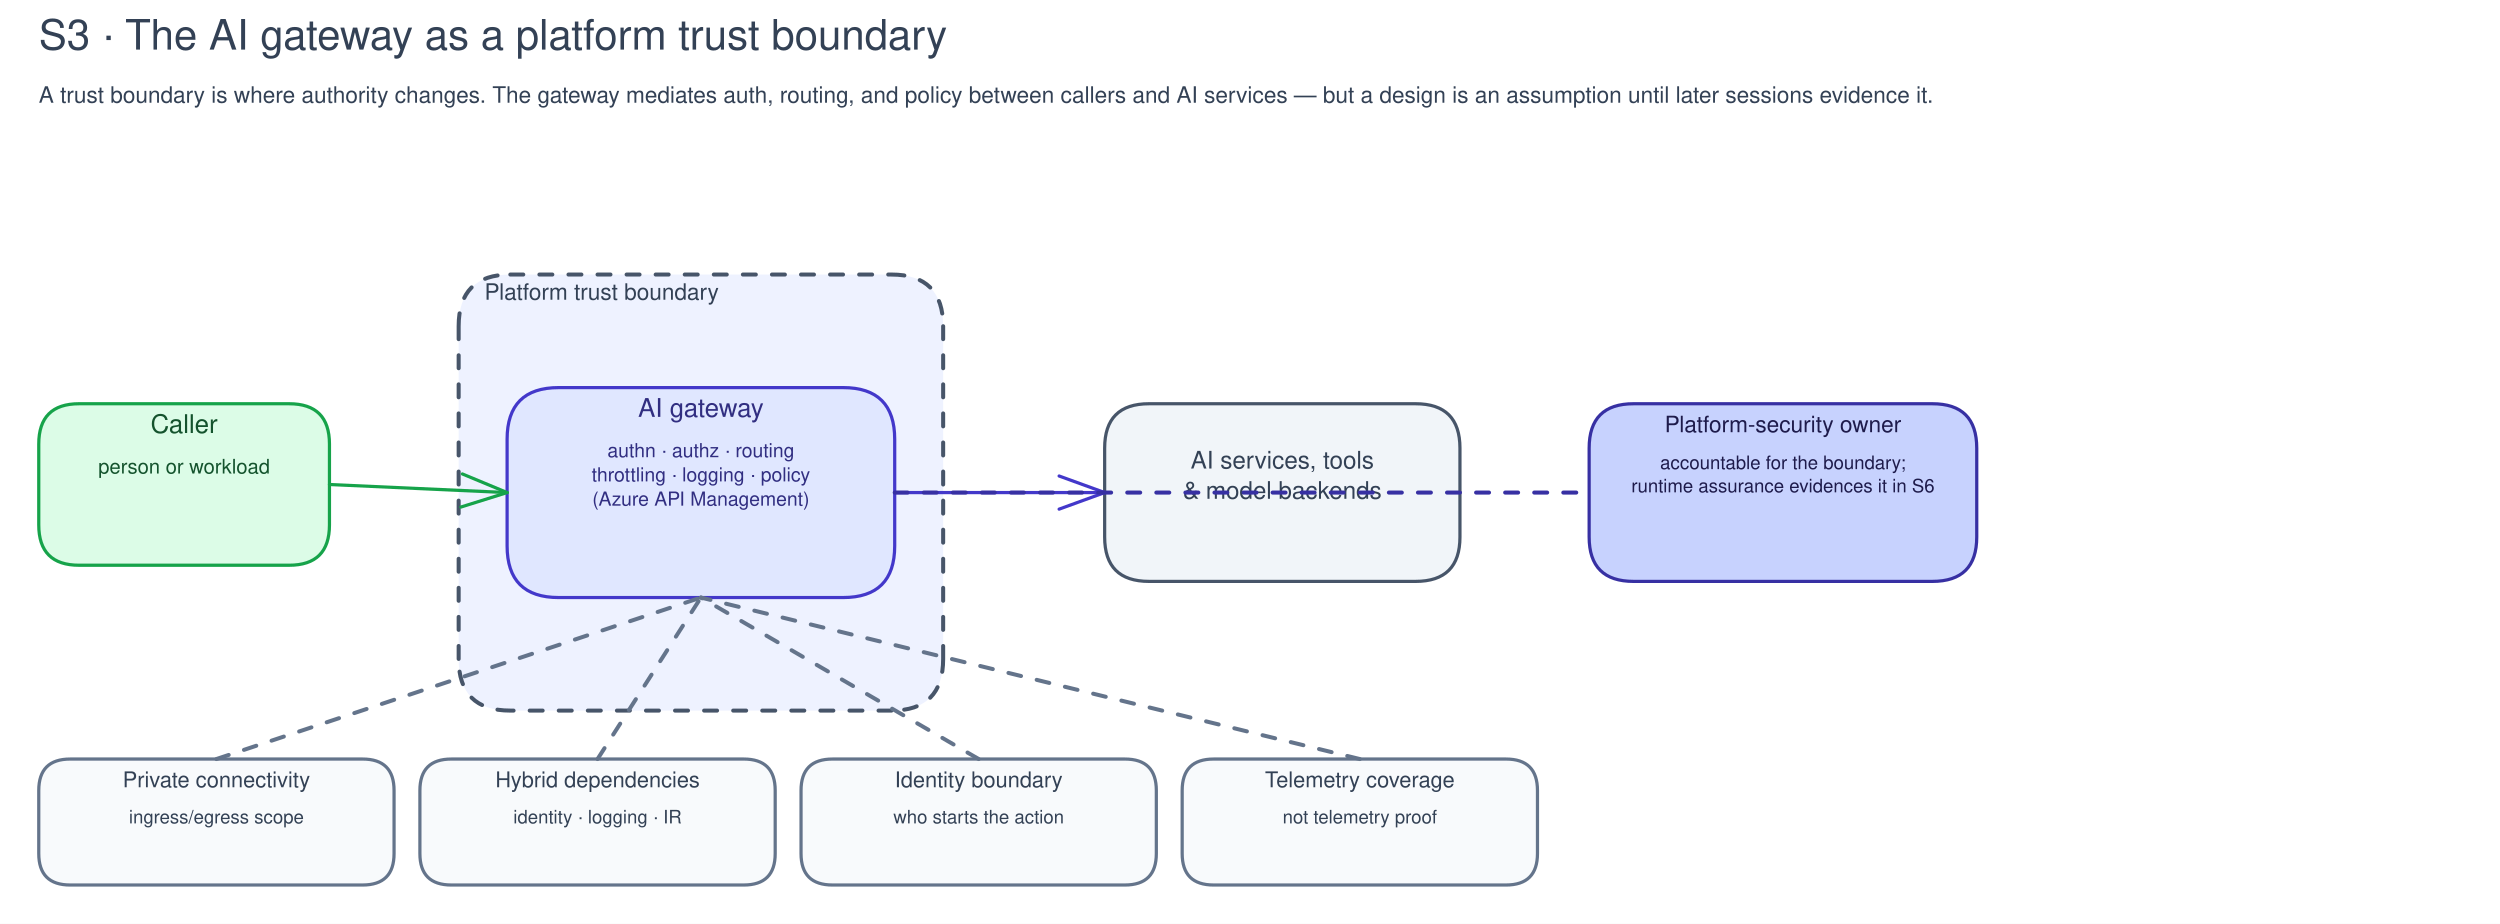
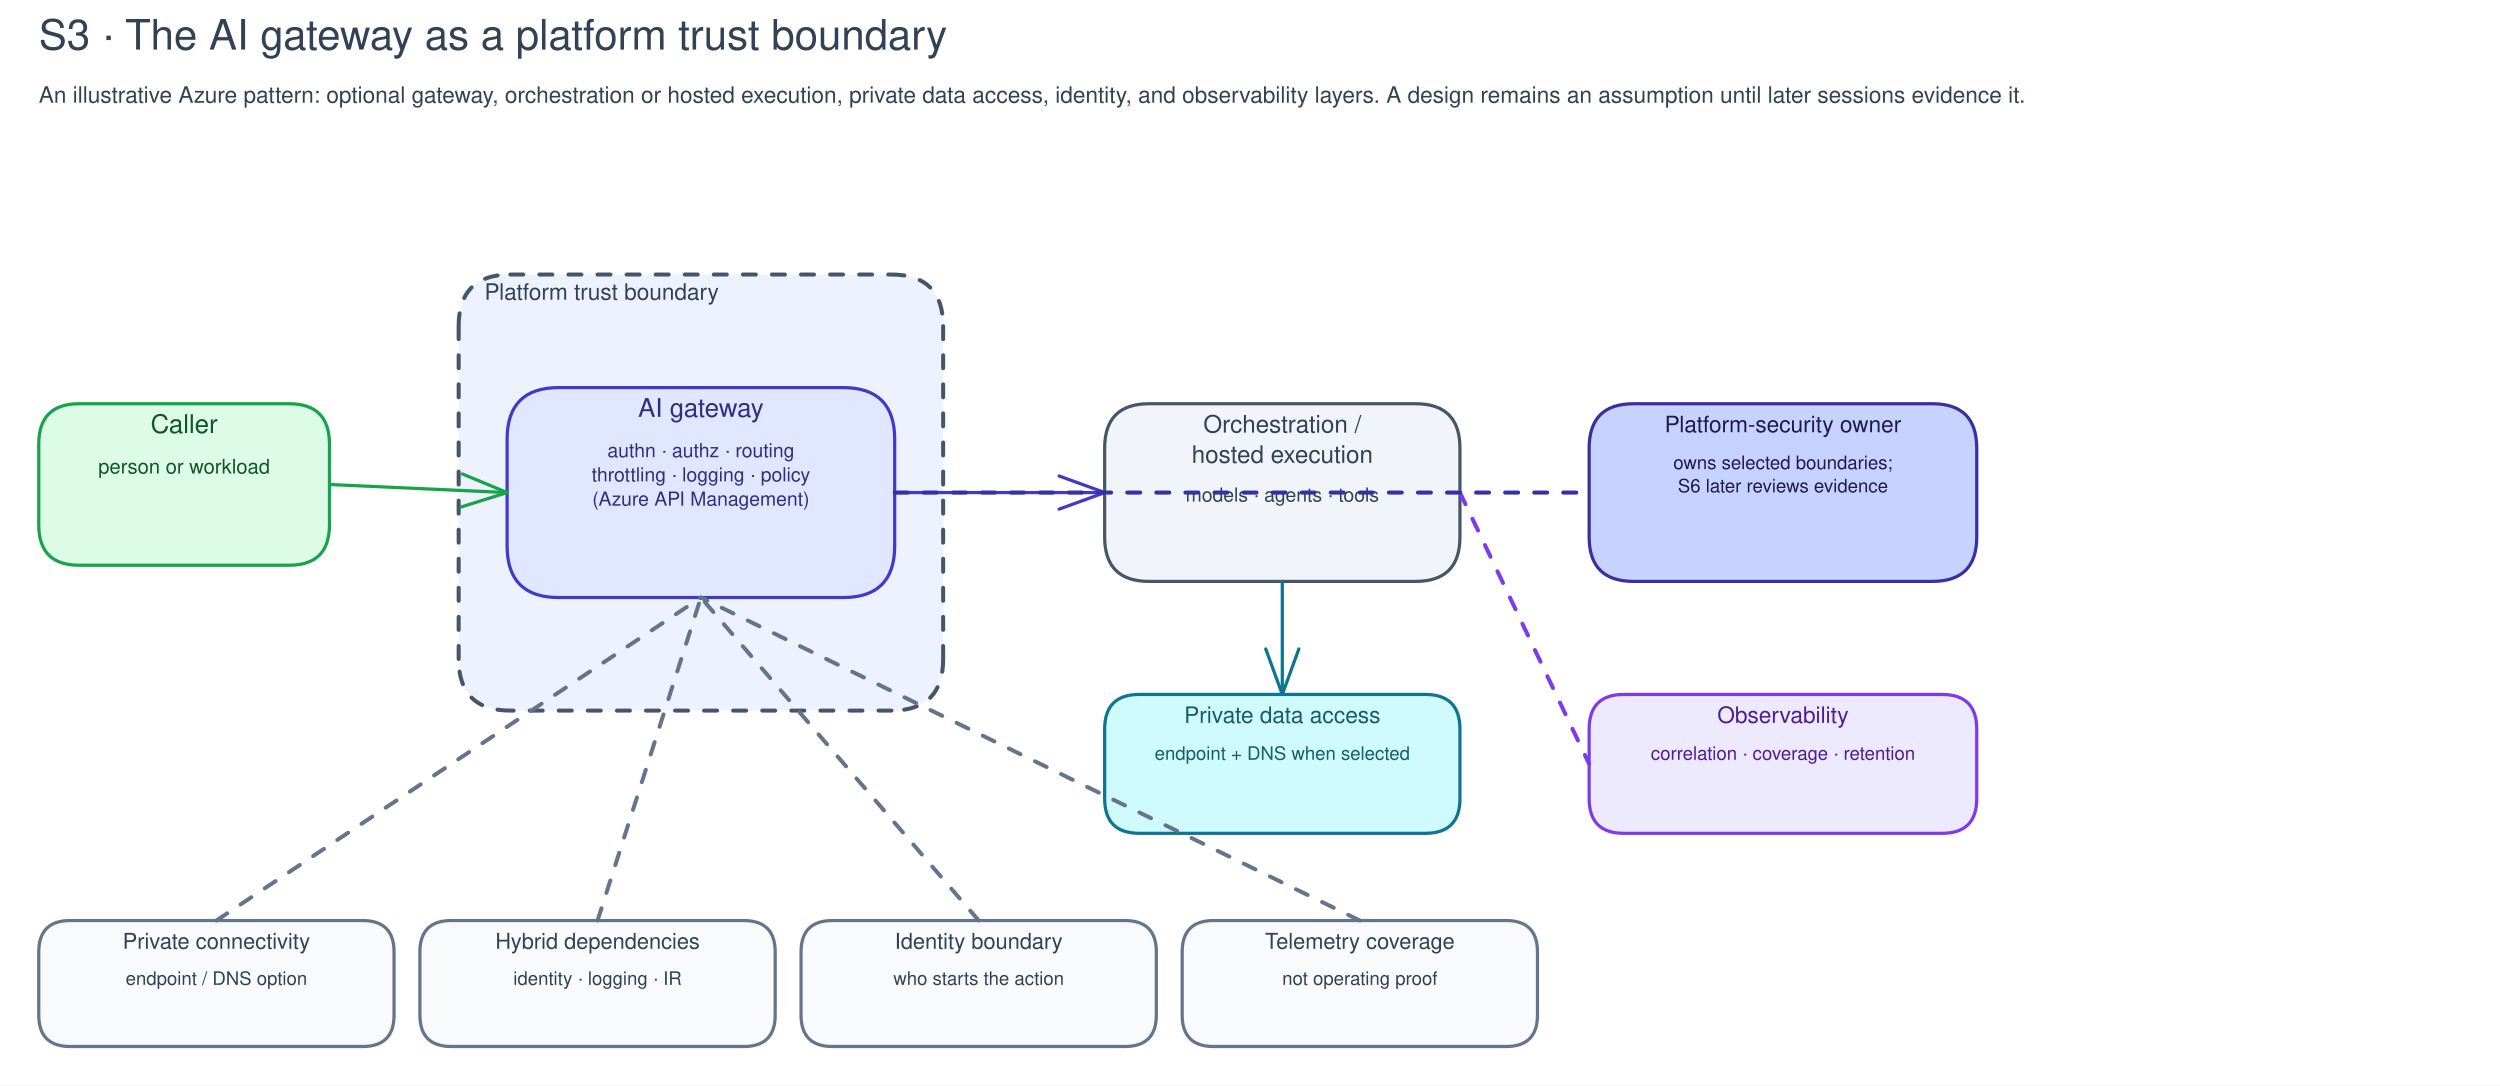
- <svg xmlns="http://www.w3.org/2000/svg" version="1.1" viewBox="0 0 1548 572" width="1548" height="572">
+ <svg xmlns="http://www.w3.org/2000/svg" version="1.1" viewBox="0 0 1548 672" width="1548" height="672">
  <defs>
    <style class="style-fonts">
      @font-face {
        font-family: "Virgil";
        src: url("https://unpkg.com/@excalidraw/excalidraw@undefined/dist/excalidraw-assets/Virgil.woff2");
      }
      @font-face {
        font-family: "Cascadia";
        src: url("https://unpkg.com/@excalidraw/excalidraw@undefined/dist/excalidraw-assets/Cascadia.woff2");
      }
      @font-face {
        font-family: "Assistant";
        src: url("https://unpkg.com/@excalidraw/excalidraw@undefined/dist/excalidraw-assets/Assistant-Regular.woff2");
      }
    </style>
  </defs>
-   <rect x="0" y="0" width="1548" height="572" fill="#ffffff" />
+   <rect x="0" y="0" width="1548" height="672" fill="#ffffff" />
  <g transform="translate(24 24) rotate(0 750 16.25)">
    <text x="0" y="0" font-family="Helvetica, Segoe UI Emoji" font-size="26px" fill="#334155" text-anchor="start" style="white-space: pre;" direction="ltr" dominant-baseline="text-before-edge">S3 · The AI gateway as a platform trust boundary</text>
  </g>
  <g transform="translate(24 60) rotate(0 750 8.75)">
-     <text x="0" y="0" font-family="Helvetica, Segoe UI Emoji" font-size="14px" fill="#334155" text-anchor="start" style="white-space: pre;" direction="ltr" dominant-baseline="text-before-edge">A trust boundary is where authority changes. The gateway mediates auth, routing, and policy between callers and AI services — but a design is an assumption until later sessions evidence it.</text>
+     <text x="0" y="0" font-family="Helvetica, Segoe UI Emoji" font-size="14px" fill="#334155" text-anchor="start" style="white-space: pre;" direction="ltr" dominant-baseline="text-before-edge">An illustrative Azure pattern: optional gateway, orchestration or hosted execution, private data access, identity, and observability layers. A design remains an assumption until later sessions evidence it.</text>
  </g>
  <g stroke-linecap="round" transform="translate(24 250) rotate(0 90 50)">
-     <path d="M25 0 C69.49 0, 113.99 0, 155 0 C171.67 0, 180 8.33, 180 25 C180 42.91, 180 60.82, 180 75 C180 91.67, 171.67 100, 155 100 C103.06 100, 51.12 100, 25 100 C8.33 100, 0 91.67, 0 75 C0 61.08, 0 47.16, 0 25 C0 8.33, 8.33 0, 25 0" stroke="none" stroke-width="0" fill="#dcfce7" />
-     <path d="M25 0 C53.93 0, 82.86 0, 155 0 M25 0 C71.93 0, 118.86 0, 155 0 M155 0 C171.67 0, 180 8.33, 180 25 M155 0 C171.67 0, 180 8.33, 180 25 M180 25 C180 40.2, 180 55.41, 180 75 M180 25 C180 39.74, 180 54.49, 180 75 M180 75 C180 91.67, 171.67 100, 155 100 M180 75 C180 91.67, 171.67 100, 155 100 M155 100 C111.48 100, 67.96 100, 25 100 M155 100 C119.16 100, 83.32 100, 25 100 M25 100 C8.33 100, 0 91.67, 0 75 M25 100 C8.33 100, 0 91.67, 0 75 M0 75 C0 64.93, 0 54.85, 0 25 M0 75 C0 58.8, 0 42.61, 0 25 M0 25 C0 8.33, 8.33 0, 25 0 M0 25 C0 8.33, 8.33 0, 25 0" stroke="#16a34a" stroke-width="2" fill="none" />
+     <path d="M25 0 C74.47 0, 123.93 0, 155 0 C171.67 0, 180 8.33, 180 25 C180 44.9, 180 64.81, 180 75 C180 91.67, 171.67 100, 155 100 C107.32 100, 59.63 100, 25 100 C8.33 100, 0 91.67, 0 75 C0 58.93, 0 42.86, 0 25 C0 8.33, 8.33 0, 25 0" stroke="none" stroke-width="0" fill="#dcfce7" />
+     <path d="M25 0 C53.99 0, 82.99 0, 155 0 M25 0 C54.16 0, 83.32 0, 155 0 M155 0 C171.67 0, 180 8.33, 180 25 M155 0 C171.67 0, 180 8.33, 180 25 M180 25 C180 38.22, 180 51.43, 180 75 M180 25 C180 41.07, 180 57.14, 180 75 M180 75 C180 91.67, 171.67 100, 155 100 M180 75 C180 91.67, 171.67 100, 155 100 M155 100 C117.29 100, 79.57 100, 25 100 M155 100 C122.82 100, 90.64 100, 25 100 M25 100 C8.33 100, 0 91.67, 0 75 M25 100 C8.33 100, 0 91.67, 0 75 M0 75 C0 58.79, 0 42.59, 0 25 M0 75 C0 60.87, 0 46.74, 0 25 M0 25 C0 8.33, 8.33 0, 25 0 M0 25 C0 8.33, 8.33 0, 25 0" stroke="#16a34a" stroke-width="2" fill="none" />
  </g>
  <g transform="translate(30 264) rotate(0 84 10)">
    <text x="84" y="0" font-family="Helvetica, Segoe UI Emoji" font-size="16px" fill="#14532d" text-anchor="middle" style="white-space: pre;" direction="ltr" dominant-baseline="text-before-edge">Caller</text>
  </g>
  <g transform="translate(30 290) rotate(0 84 7.8125)">
    <text x="84" y="0" font-family="Helvetica, Segoe UI Emoji" font-size="12.5px" fill="#14532d" text-anchor="middle" style="white-space: pre;" direction="ltr" dominant-baseline="text-before-edge">person or workload</text>
  </g>
  <g stroke-linecap="round" transform="translate(284 170) rotate(0 150 135)">
-     <path d="M32 0 C124.75 0, 217.51 0, 268 0 C289.33 0, 300 10.67, 300 32 C300 90.97, 300 149.95, 300 238 C300 259.33, 289.33 270, 268 270 C209.59 270, 151.19 270, 32 270 C10.67 270, 0 259.33, 0 238 C0 173.94, 0 109.89, 0 32 C0 10.67, 10.67 0, 32 0" stroke="none" stroke-width="0" fill="#eef2ff" />
-     <path d="M32 0 C84.56 0, 137.12 0, 268 0 M268 0 C289.33 0, 300 10.67, 300 32 M300 32 C300 91.97, 300 151.94, 300 238 M300 238 C300 259.33, 289.33 270, 268 270 M268 270 C211.56 270, 155.12 270, 32 270 M32 270 C10.67 270, 0 259.33, 0 238 M0 238 C0 196.03, 0 154.06, 0 32 M0 32 C0 10.67, 10.67 0, 32 0" stroke="#475569" stroke-width="2.5" fill="none" stroke-dasharray="8 10" />
+     <path d="M32 0 C114.21 0, 196.42 0, 268 0 C289.33 0, 300 10.67, 300 32 C300 112.03, 300 192.06, 300 238 C300 259.33, 289.33 270, 268 270 C180.65 270, 93.3 270, 32 270 C10.67 270, 0 259.33, 0 238 C0 185.93, 0 133.86, 0 32 C0 10.67, 10.67 0, 32 0" stroke="none" stroke-width="0" fill="#eef2ff" />
+     <path d="M32 0 C84.68 0, 137.36 0, 268 0 M268 0 C289.33 0, 300 10.67, 300 32 M300 32 C300 90.2, 300 148.4, 300 238 M300 238 C300 259.33, 289.33 270, 268 270 M268 270 C173.74 270, 79.48 270, 32 270 M32 270 C10.67 270, 0 259.33, 0 238 M0 238 C0 183.6, 0 129.2, 0 32 M0 32 C0 10.67, 10.67 0, 32 0" stroke="#475569" stroke-width="2.5" fill="none" stroke-dasharray="8 10" />
  </g>
  <g transform="translate(300 182) rotate(0 135 8.75)">
    <text x="0" y="0" font-family="Helvetica, Segoe UI Emoji" font-size="14px" fill="#334155" text-anchor="start" style="white-space: pre;" direction="ltr" dominant-baseline="text-before-edge">Platform trust boundary</text>
  </g>
  <g stroke-linecap="round" transform="translate(314 240) rotate(0 120 65)">
-     <path d="M32 0 C92.05 0, 152.09 0, 208 0 C229.33 0, 240 10.67, 240 32 C240 53.99, 240 75.97, 240 98 C240 119.33, 229.33 130, 208 130 C158.88 130, 109.77 130, 32 130 C10.67 130, 0 119.33, 0 98 C0 77.85, 0 57.7, 0 32 C0 10.67, 10.67 0, 32 0" stroke="none" stroke-width="0" fill="#e0e7ff" />
-     <path d="M32 0 C71.22 0, 110.44 0, 208 0 M32 0 C67.3 0, 102.6 0, 208 0 M208 0 C229.33 0, 240 10.67, 240 32 M208 0 C229.33 0, 240 10.67, 240 32 M240 32 C240 53.73, 240 75.46, 240 98 M240 32 C240 55.86, 240 79.71, 240 98 M240 98 C240 119.33, 229.33 130, 208 130 M240 98 C240 119.33, 229.33 130, 208 130 M208 130 C167.19 130, 126.39 130, 32 130 M208 130 C140.57 130, 73.15 130, 32 130 M32 130 C10.67 130, 0 119.33, 0 98 M32 130 C10.67 130, 0 119.33, 0 98 M0 98 C0 79.64, 0 61.29, 0 32 M0 98 C0 79.98, 0 61.95, 0 32 M0 32 C0 10.67, 10.67 0, 32 0 M0 32 C0 10.67, 10.67 0, 32 0" stroke="#4338ca" stroke-width="2" fill="none" />
+     <path d="M32 0 C98.78 0, 165.56 0, 208 0 C229.33 0, 240 10.67, 240 32 C240 56.62, 240 81.23, 240 98 C240 119.33, 229.33 130, 208 130 C164.65 130, 121.29 130, 32 130 C10.67 130, 0 119.33, 0 98 C0 75.02, 0 52.04, 0 32 C0 10.67, 10.67 0, 32 0" stroke="none" stroke-width="0" fill="#e0e7ff" />
+     <path d="M32 0 C71.31 0, 110.62 0, 208 0 M32 0 C78.44 0, 124.89 0, 208 0 M208 0 C229.33 0, 240 10.67, 240 32 M208 0 C229.33 0, 240 10.67, 240 32 M240 32 C240 51.11, 240 70.21, 240 98 M240 32 C240 57.6, 240 83.2, 240 98 M240 98 C240 119.33, 229.33 130, 208 130 M240 98 C240 119.33, 229.33 130, 208 130 M208 130 C139.86 130, 71.72 130, 32 130 M208 130 C145.52 130, 83.05 130, 32 130 M32 130 C10.67 130, 0 119.33, 0 98 M32 130 C10.67 130, 0 119.33, 0 98 M0 98 C0 84.75, 0 71.5, 0 32 M0 98 C0 82.7, 0 67.41, 0 32 M0 32 C0 10.67, 10.67 0, 32 0 M0 32 C0 10.67, 10.67 0, 32 0" stroke="#4338ca" stroke-width="2" fill="none" />
  </g>
  <g transform="translate(320 254) rotate(0 114 10)">
    <text x="114" y="0" font-family="Helvetica, Segoe UI Emoji" font-size="16px" fill="#312e81" text-anchor="middle" style="white-space: pre;" direction="ltr" dominant-baseline="text-before-edge">AI gateway</text>
  </g>
  <g transform="translate(320 280) rotate(0 114 22.5)">
    <text x="114" y="0" font-family="Helvetica, Segoe UI Emoji" font-size="12px" fill="#312e81" text-anchor="middle" style="white-space: pre;" direction="ltr" dominant-baseline="text-before-edge">authn · authz · routing</text>
    <text x="114" y="15" font-family="Helvetica, Segoe UI Emoji" font-size="12px" fill="#312e81" text-anchor="middle" style="white-space: pre;" direction="ltr" dominant-baseline="text-before-edge">throttling · logging · policy</text>
    <text x="114" y="30" font-family="Helvetica, Segoe UI Emoji" font-size="12px" fill="#312e81" text-anchor="middle" style="white-space: pre;" direction="ltr" dominant-baseline="text-before-edge">(Azure API Management)</text>
  </g>
  <g stroke-linecap="round" transform="translate(684 250) rotate(0 110 55)">
-     <path d="M27.5 0 C90.29 0, 153.07 0, 192.5 0 C210.83 0, 220 9.17, 220 27.5 C220 49.39, 220 71.29, 220 82.5 C220 100.83, 210.83 110, 192.5 110 C131.98 110, 71.46 110, 27.5 110 C9.17 110, 0 100.83, 0 82.5 C0 64.82, 0 47.15, 0 27.5 C0 9.17, 9.17 0, 27.5 0" stroke="none" stroke-width="0" fill="#f1f5f9" />
-     <path d="M27.5 0 C64.3 0, 101.1 0, 192.5 0 M27.5 0 C64.51 0, 101.53 0, 192.5 0 M192.5 0 C210.83 0, 220 9.17, 220 27.5 M192.5 0 C210.83 0, 220 9.17, 220 27.5 M220 27.5 C220 42.04, 220 56.57, 220 82.5 M220 27.5 C220 45.18, 220 62.85, 220 82.5 M220 82.5 C220 100.83, 210.83 110, 192.5 110 M220 82.5 C220 100.83, 210.83 110, 192.5 110 M192.5 110 C144.63 110, 96.77 110, 27.5 110 M192.5 110 C151.65 110, 110.81 110, 27.5 110 M27.5 110 C9.17 110, 0 100.83, 0 82.5 M27.5 110 C9.17 110, 0 100.83, 0 82.5 M0 82.5 C0 64.67, 0 46.85, 0 27.5 M0 82.5 C0 66.96, 0 51.41, 0 27.5 M0 27.5 C0 9.17, 9.17 0, 27.5 0 M0 27.5 C0 9.17, 9.17 0, 27.5 0" stroke="#475569" stroke-width="2" fill="none" />
-   </g>
-   <g transform="translate(684 286.25) rotate(0 110 18.75)">
-     <text x="110" y="0" font-family="Helvetica, Segoe UI Emoji" font-size="15px" fill="#334155" text-anchor="middle" style="white-space: pre;" direction="ltr" dominant-baseline="text-before-edge">AI services, tools</text>
-     <text x="110" y="18.75" font-family="Helvetica, Segoe UI Emoji" font-size="15px" fill="#334155" text-anchor="middle" style="white-space: pre;" direction="ltr" dominant-baseline="text-before-edge">&amp; model backends</text>
+     <path d="M27.5 0 C63.6 0, 99.7 0, 192.5 0 C210.83 0, 220 9.17, 220 27.5 C220 40.59, 220 53.67, 220 82.5 C220 100.83, 210.83 110, 192.5 110 C137.38 110, 82.26 110, 27.5 110 C9.17 110, 0 100.83, 0 82.5 C0 62.46, 0 42.43, 0 27.5 C0 9.17, 9.17 0, 27.5 0" stroke="none" stroke-width="0" fill="#f1f5f9" />
+     <path d="M27.5 0 C64.38 0, 101.27 0, 192.5 0 M27.5 0 C74.96 0, 122.42 0, 192.5 0 M192.5 0 C210.83 0, 220 9.17, 220 27.5 M192.5 0 C210.83 0, 220 9.17, 220 27.5 M220 27.5 C220 39.85, 220 52.2, 220 82.5 M220 27.5 C220 46.63, 220 65.76, 220 82.5 M220 82.5 C220 100.83, 210.83 110, 192.5 110 M220 82.5 C220 100.83, 210.83 110, 192.5 110 M192.5 110 C152.01 110, 111.51 110, 27.5 110 M192.5 110 C156.29 110, 120.09 110, 27.5 110 M27.5 110 C9.17 110, 0 100.83, 0 82.5 M27.5 110 C9.17 110, 0 100.83, 0 82.5 M0 82.5 C0 68.93, 0 55.35, 0 27.5 M0 82.5 C0 69.23, 0 55.96, 0 27.5 M0 27.5 C0 9.17, 9.17 0, 27.5 0 M0 27.5 C0 9.17, 9.17 0, 27.5 0" stroke="#475569" stroke-width="2" fill="none" />
+   </g>
+   <g transform="translate(690 264) rotate(0 104 18.75)">
+     <text x="104" y="0" font-family="Helvetica, Segoe UI Emoji" font-size="15px" fill="#334155" text-anchor="middle" style="white-space: pre;" direction="ltr" dominant-baseline="text-before-edge">Orchestration /</text>
+     <text x="104" y="18.75" font-family="Helvetica, Segoe UI Emoji" font-size="15px" fill="#334155" text-anchor="middle" style="white-space: pre;" direction="ltr" dominant-baseline="text-before-edge">hosted execution</text>
+   </g>
+   <g transform="translate(690 307.5) rotate(0 104 7.5)">
+     <text x="104" y="0" font-family="Helvetica, Segoe UI Emoji" font-size="12px" fill="#334155" text-anchor="middle" style="white-space: pre;" direction="ltr" dominant-baseline="text-before-edge">models · agents · tools</text>
+   </g>
+   <g stroke-linecap="round" transform="translate(684 430) rotate(0 110 43)">
+     <path d="M21.5 0 C67.19 0, 112.88 0, 198.5 0 C212.83 0, 220 7.17, 220 21.5 C220 34.52, 220 47.55, 220 64.5 C220 78.83, 212.83 86, 198.5 86 C159.25 86, 119.99 86, 21.5 86 C7.17 86, 0 78.83, 0 64.5 C0 48.14, 0 31.78, 0 21.5 C0 7.17, 7.17 0, 21.5 0" stroke="none" stroke-width="0" fill="#cffafe" />
+     <path d="M21.5 0 C61.1 0, 100.7 0, 198.5 0 M21.5 0 C76.61 0, 131.72 0, 198.5 0 M198.5 0 C212.83 0, 220 7.17, 220 21.5 M198.5 0 C212.83 0, 220 7.17, 220 21.5 M220 21.5 C220 36.97, 220 52.43, 220 64.5 M220 21.5 C220 34.73, 220 47.97, 220 64.5 M220 64.5 C220 78.83, 212.83 86, 198.5 86 M220 64.5 C220 78.83, 212.83 86, 198.5 86 M198.5 86 C144.75 86, 91 86, 21.5 86 M198.5 86 C148.25 86, 98.01 86, 21.5 86 M21.5 86 C7.17 86, 0 78.83, 0 64.5 M21.5 86 C7.17 86, 0 78.83, 0 64.5 M0 64.5 C0 51.91, 0 39.32, 0 21.5 M0 64.5 C0 53.72, 0 42.93, 0 21.5 M0 21.5 C0 7.17, 7.17 0, 21.5 0 M0 21.5 C0 7.17, 7.17 0, 21.5 0" stroke="#0e7490" stroke-width="2" fill="none" />
+   </g>
+   <g transform="translate(690 444) rotate(0 104 8.75)">
+     <text x="104" y="0" font-family="Helvetica, Segoe UI Emoji" font-size="14px" fill="#155e63" text-anchor="middle" style="white-space: pre;" direction="ltr" dominant-baseline="text-before-edge">Private data access</text>
+   </g>
+   <g transform="translate(690 467.5) rotate(0 104 7.1875)">
+     <text x="104" y="0" font-family="Helvetica, Segoe UI Emoji" font-size="11.5px" fill="#155e63" text-anchor="middle" style="white-space: pre;" direction="ltr" dominant-baseline="text-before-edge">endpoint + DNS when selected</text>
+   </g>
+   <g stroke-linecap="round" transform="translate(984 430) rotate(0 120 43)">
+     <path d="M21.5 0 C80.1 0, 138.71 0, 218.5 0 C232.83 0, 240 7.17, 240 21.5 C240 37.32, 240 53.13, 240 64.5 C240 78.83, 232.83 86, 218.5 86 C157.53 86, 96.56 86, 21.5 86 C7.17 86, 0 78.83, 0 64.5 C0 47.45, 0 30.4, 0 21.5 C0 7.17, 7.17 0, 21.5 0" stroke="none" stroke-width="0" fill="#ede9fe" />
+     <path d="M21.5 0 C65.61 0, 109.72 0, 218.5 0 M21.5 0 C87.52 0, 153.53 0, 218.5 0 M218.5 0 C232.83 0, 240 7.17, 240 21.5 M218.5 0 C232.83 0, 240 7.17, 240 21.5 M240 21.5 C240 34.17, 240 46.85, 240 64.5 M240 21.5 C240 33.01, 240 44.52, 240 64.5 M240 64.5 C240 78.83, 232.83 86, 218.5 86 M240 64.5 C240 78.83, 232.83 86, 218.5 86 M218.5 86 C147.21 86, 75.91 86, 21.5 86 M218.5 86 C149.88 86, 81.25 86, 21.5 86 M21.5 86 C7.17 86, 0 78.83, 0 64.5 M21.5 86 C7.17 86, 0 78.83, 0 64.5 M0 64.5 C0 49.93, 0 35.37, 0 21.5 M0 64.5 C0 53.31, 0 42.12, 0 21.5 M0 21.5 C0 7.17, 7.17 0, 21.5 0 M0 21.5 C0 7.17, 7.17 0, 21.5 0" stroke="#7c3aed" stroke-width="2" fill="none" />
+   </g>
+   <g transform="translate(990 444) rotate(0 114 8.75)">
+     <text x="114" y="0" font-family="Helvetica, Segoe UI Emoji" font-size="14px" fill="#4c1d95" text-anchor="middle" style="white-space: pre;" direction="ltr" dominant-baseline="text-before-edge">Observability</text>
+   </g>
+   <g transform="translate(990 467.5) rotate(0 114 7.1875)">
+     <text x="114" y="0" font-family="Helvetica, Segoe UI Emoji" font-size="11.5px" fill="#4c1d95" text-anchor="middle" style="white-space: pre;" direction="ltr" dominant-baseline="text-before-edge">correlation · coverage · retention</text>
  </g>
  <g stroke-linecap="round">
    <g transform="translate(204 300) rotate(0 55 2.5)">
-       <path d="M0 0 C24.55 1.12, 49.09 2.23, 110 5 M0 0 C26.42 1.2, 52.83 2.4, 110 5" stroke="#16a34a" stroke-width="2" fill="none" />
+       <path d="M0 0 C24.65 1.12, 49.3 2.24, 110 5 M0 0 C39.47 1.79, 78.95 3.59, 110 5" stroke="#16a34a" stroke-width="2" fill="none" />
    </g>
    <g transform="translate(204 300) rotate(0 55 2.5)">
-       <path d="M81.37 13.97 C87.76 11.97, 94.15 9.97, 110 5 M81.37 13.97 C88.25 11.82, 95.12 9.66, 110 5" stroke="#16a34a" stroke-width="2" fill="none" />
+       <path d="M81.37 13.97 C87.79 11.96, 94.2 9.95, 110 5 M81.37 13.97 C91.65 10.75, 101.92 7.53, 110 5" stroke="#16a34a" stroke-width="2" fill="none" />
    </g>
    <g transform="translate(204 300) rotate(0 55 2.5)">
-       <path d="M82.3 -6.53 C88.48 -3.96, 94.67 -1.38, 110 5 M82.3 -6.53 C88.96 -3.76, 95.61 -0.99, 110 5" stroke="#16a34a" stroke-width="2" fill="none" />
+       <path d="M82.3 -6.53 C88.51 -3.95, 94.72 -1.36, 110 5 M82.3 -6.53 C92.24 -2.39, 102.18 1.74, 110 5" stroke="#16a34a" stroke-width="2" fill="none" />
    </g>
  </g>
  <mask />
  <g stroke-linecap="round">
    <g transform="translate(554 305) rotate(0 65 0)">
-       <path d="M0 0 C29.02 0, 58.04 0, 130 0 M0 0 C32.25 0, 64.5 0, 130 0" stroke="#4338ca" stroke-width="2" fill="none" />
+       <path d="M0 0 C29.14 0, 58.28 0, 130 0 M0 0 C47.68 0, 95.36 0, 130 0" stroke="#4338ca" stroke-width="2" fill="none" />
    </g>
    <g transform="translate(554 305) rotate(0 65 0)">
-       <path d="M101.81 10.26 C108.1 7.97, 114.39 5.68, 130 0 M101.81 10.26 C108.8 7.72, 115.8 5.17, 130 0" stroke="#4338ca" stroke-width="2" fill="none" />
+       <path d="M101.81 10.26 C108.13 7.96, 114.45 5.66, 130 0 M101.81 10.26 C112.15 6.5, 122.49 2.73, 130 0" stroke="#4338ca" stroke-width="2" fill="none" />
    </g>
    <g transform="translate(554 305) rotate(0 65 0)">
-       <path d="M101.81 -10.26 C108.1 -7.97, 114.39 -5.68, 130 0 M101.81 -10.26 C108.8 -7.72, 115.8 -5.17, 130 0" stroke="#4338ca" stroke-width="2" fill="none" />
-     </g>
-   </g>
-   <mask />
-   <g stroke-linecap="round" transform="translate(24 470) rotate(0 110 39)">
-     <path d="M19.5 0 C73.74 0, 127.97 0, 200.5 0 C213.5 0, 220 6.5, 220 19.5 C220 28, 220 36.5, 220 58.5 C220 71.5, 213.5 78, 200.5 78 C137.07 78, 73.65 78, 19.5 78 C6.5 78, 0 71.5, 0 58.5 C0 45.13, 0 31.76, 0 19.5 C0 6.5, 6.5 0, 19.5 0" stroke="none" stroke-width="0" fill="#f8fafc" />
-     <path d="M19.5 0 C59.91 0, 100.33 0, 200.5 0 M19.5 0 C65.83 0, 112.16 0, 200.5 0 M200.5 0 C213.5 0, 220 6.5, 220 19.5 M200.5 0 C213.5 0, 220 6.5, 220 19.5 M220 19.5 C220 29.03, 220 38.57, 220 58.5 M220 19.5 C220 32.55, 220 45.6, 220 58.5 M220 58.5 C220 71.5, 213.5 78, 200.5 78 M220 58.5 C220 71.5, 213.5 78, 200.5 78 M200.5 78 C133.94 78, 67.37 78, 19.5 78 M200.5 78 C140.14 78, 79.78 78, 19.5 78 M19.5 78 C6.5 78, 0 71.5, 0 58.5 M19.5 78 C6.5 78, 0 71.5, 0 58.5 M0 58.5 C0 43.47, 0 28.43, 0 19.5 M0 58.5 C0 44.38, 0 30.27, 0 19.5 M0 19.5 C0 6.5, 6.5 0, 19.5 0 M0 19.5 C0 6.5, 6.5 0, 19.5 0" stroke="#64748b" stroke-width="2" fill="none" />
-   </g>
-   <g transform="translate(30 484) rotate(0 104 8.4375)">
+       <path d="M101.81 -10.26 C108.13 -7.96, 114.45 -5.66, 130 0 M101.81 -10.26 C112.15 -6.5, 122.49 -2.73, 130 0" stroke="#4338ca" stroke-width="2" fill="none" />
+     </g>
+   </g>
+   <mask />
+   <g stroke-linecap="round">
+     <g transform="translate(794 360) rotate(0 0 35)">
+       <path d="M0 0 C0 15.7, 0 31.39, 0 70 M0 0 C0 26.23, 0 52.45, 0 70" stroke="#0e7490" stroke-width="2" fill="none" />
+     </g>
+     <g transform="translate(794 360) rotate(0 0 35)">
+       <path d="M-10.26 41.81 C-7.96 48.13, -5.66 54.45, 0 70 M-10.26 41.81 C-6.42 52.37, -2.57 62.93, 0 70" stroke="#0e7490" stroke-width="2" fill="none" />
+     </g>
+     <g transform="translate(794 360) rotate(0 0 35)">
+       <path d="M10.26 41.81 C7.96 48.13, 5.66 54.45, 0 70 M10.26 41.81 C6.42 52.37, 2.57 62.93, 0 70" stroke="#0e7490" stroke-width="2" fill="none" />
+     </g>
+   </g>
+   <mask />
+   <g stroke-linecap="round">
+     <g transform="translate(904 305) rotate(0 40 84)">
+       <path d="M0 0 C17.94 37.68, 35.89 75.36, 80 168" stroke="#7c3aed" stroke-width="2.5" fill="none" stroke-dasharray="8 10" />
+     </g>
+   </g>
+   <mask />
+   <g stroke-linecap="round" transform="translate(24 570) rotate(0 110 39)">
+     <path d="M19.5 0 C65.83 0, 112.16 0, 200.5 0 C213.5 0, 220 6.5, 220 19.5 C220 29.35, 220 39.21, 220 58.5 C220 71.5, 213.5 78, 200.5 78 C131.57 78, 62.63 78, 19.5 78 C6.5 78, 0 71.5, 0 58.5 C0 49.37, 0 40.24, 0 19.5 C0 6.5, 6.5 0, 19.5 0" stroke="none" stroke-width="0" fill="#f8fafc" />
+     <path d="M19.5 0 C60.11 0, 100.72 0, 200.5 0 M19.5 0 C90.18 0, 160.86 0, 200.5 0 M200.5 0 C213.5 0, 220 6.5, 220 19.5 M200.5 0 C213.5 0, 220 6.5, 220 19.5 M220 19.5 C220 27.69, 220 35.88, 220 58.5 M220 19.5 C220 28.89, 220 38.29, 220 58.5 M220 58.5 C220 71.5, 213.5 78, 200.5 78 M220 58.5 C220 71.5, 213.5 78, 200.5 78 M200.5 78 C146.6 78, 92.69 78, 19.5 78 M200.5 78 C146.43 78, 92.36 78, 19.5 78 M19.5 78 C6.5 78, 0 71.5, 0 58.5 M19.5 78 C6.5 78, 0 71.5, 0 58.5 M0 58.5 C0 48.9, 0 39.31, 0 19.5 M0 58.5 C0 44.89, 0 31.27, 0 19.5 M0 19.5 C0 6.5, 6.5 0, 19.5 0 M0 19.5 C0 6.5, 6.5 0, 19.5 0" stroke="#64748b" stroke-width="2" fill="none" />
+   </g>
+   <g transform="translate(30 584) rotate(0 104 8.4375)">
    <text x="104" y="0" font-family="Helvetica, Segoe UI Emoji" font-size="13.5px" fill="#334155" text-anchor="middle" style="white-space: pre;" direction="ltr" dominant-baseline="text-before-edge">Private connectivity</text>
  </g>
-   <g transform="translate(30 506.875) rotate(0 104 7.1875)">
-     <text x="104" y="0" font-family="Helvetica, Segoe UI Emoji" font-size="11.5px" fill="#334155" text-anchor="middle" style="white-space: pre;" direction="ltr" dominant-baseline="text-before-edge">ingress/egress scope</text>
-   </g>
-   <g stroke-linecap="round">
-     <g transform="translate(134 470) rotate(0 150 -50)">
-       <path d="M0 0 C67.04 -22.35, 134.08 -44.69, 300 -100" stroke="#64748b" stroke-width="2.5" fill="none" stroke-dasharray="8 10" />
-     </g>
-   </g>
-   <mask />
-   <g stroke-linecap="round" transform="translate(260 470) rotate(0 110 39)">
-     <path d="M19.5 0 C59.1 0, 98.7 0, 200.5 0 C213.5 0, 220 6.5, 220 19.5 C220 28.78, 220 38.06, 220 58.5 C220 71.5, 213.5 78, 200.5 78 C140.04 78, 79.57 78, 19.5 78 C6.5 78, 0 71.5, 0 58.5 C0 44.29, 0 30.08, 0 19.5 C0 6.5, 6.5 0, 19.5 0" stroke="none" stroke-width="0" fill="#f8fafc" />
-     <path d="M19.5 0 C59.96 0, 100.42 0, 200.5 0 M19.5 0 C71.56 0, 123.62 0, 200.5 0 M200.5 0 C213.5 0, 220 6.5, 220 19.5 M200.5 0 C213.5 0, 220 6.5, 220 19.5 M220 19.5 C220 28.26, 220 37.02, 220 58.5 M220 19.5 C220 33.07, 220 46.63, 220 58.5 M220 58.5 C220 71.5, 213.5 78, 200.5 78 M220 58.5 C220 71.5, 213.5 78, 200.5 78 M200.5 78 C156.08 78, 111.66 78, 19.5 78 M200.5 78 C160.78 78, 121.07 78, 19.5 78 M19.5 78 C6.5 78, 0 71.5, 0 58.5 M19.5 78 C6.5 78, 0 71.5, 0 58.5 M0 58.5 C0 48.88, 0 39.25, 0 19.5 M0 58.5 C0 49.09, 0 39.68, 0 19.5 M0 19.5 C0 6.5, 6.5 0, 19.5 0 M0 19.5 C0 6.5, 6.5 0, 19.5 0" stroke="#64748b" stroke-width="2" fill="none" />
-   </g>
-   <g transform="translate(266 484) rotate(0 104 8.4375)">
+   <g transform="translate(30 606.875) rotate(0 104 7.1875)">
+     <text x="104" y="0" font-family="Helvetica, Segoe UI Emoji" font-size="11.5px" fill="#334155" text-anchor="middle" style="white-space: pre;" direction="ltr" dominant-baseline="text-before-edge">endpoint / DNS option</text>
+   </g>
+   <g stroke-linecap="round">
+     <g transform="translate(134 570) rotate(0 150 -100)">
+       <path d="M0 0 C67.36 -44.91, 134.72 -89.82, 300 -200" stroke="#64748b" stroke-width="2.5" fill="none" stroke-dasharray="8 10" />
+     </g>
+   </g>
+   <mask />
+   <g stroke-linecap="round" transform="translate(260 570) rotate(0 110 39)">
+     <path d="M19.5 0 C87.39 0, 155.28 0, 200.5 0 C213.5 0, 220 6.5, 220 19.5 C220 30.13, 220 40.76, 220 58.5 C220 71.5, 213.5 78, 200.5 78 C134.53 78, 68.56 78, 19.5 78 C6.5 78, 0 71.5, 0 58.5 C0 48.53, 0 38.57, 0 19.5 C0 6.5, 6.5 0, 19.5 0" stroke="none" stroke-width="0" fill="#f8fafc" />
+     <path d="M19.5 0 C60.15 0, 100.81 0, 200.5 0 M19.5 0 C59.71 0, 99.92 0, 200.5 0 M200.5 0 C213.5 0, 220 6.5, 220 19.5 M200.5 0 C213.5 0, 220 6.5, 220 19.5 M220 19.5 C220 34.71, 220 49.93, 220 58.5 M220 19.5 C220 29.41, 220 39.32, 220 58.5 M220 58.5 C220 71.5, 213.5 78, 200.5 78 M220 58.5 C220 71.5, 213.5 78, 200.5 78 M200.5 78 C132.54 78, 64.58 78, 19.5 78 M200.5 78 C130.87 78, 61.25 78, 19.5 78 M19.5 78 C6.5 78, 0 71.5, 0 58.5 M19.5 78 C6.5 78, 0 71.5, 0 58.5 M0 58.5 C0 46.51, 0 34.52, 0 19.5 M0 58.5 C0 49.59, 0 40.68, 0 19.5 M0 19.5 C0 6.5, 6.5 0, 19.5 0 M0 19.5 C0 6.5, 6.5 0, 19.5 0" stroke="#64748b" stroke-width="2" fill="none" />
+   </g>
+   <g transform="translate(266 584) rotate(0 104 8.4375)">
    <text x="104" y="0" font-family="Helvetica, Segoe UI Emoji" font-size="13.5px" fill="#334155" text-anchor="middle" style="white-space: pre;" direction="ltr" dominant-baseline="text-before-edge">Hybrid dependencies</text>
  </g>
-   <g transform="translate(266 506.875) rotate(0 104 7.1875)">
+   <g transform="translate(266 606.875) rotate(0 104 7.1875)">
    <text x="104" y="0" font-family="Helvetica, Segoe UI Emoji" font-size="11.5px" fill="#334155" text-anchor="middle" style="white-space: pre;" direction="ltr" dominant-baseline="text-before-edge">identity · logging · IR</text>
  </g>
  <g stroke-linecap="round">
-     <g transform="translate(370 470) rotate(0 32 -50)">
-       <path d="M0 0 C14.32 -22.37, 28.64 -44.74, 64 -100" stroke="#64748b" stroke-width="2.5" fill="none" stroke-dasharray="8 10" />
-     </g>
-   </g>
-   <mask />
-   <g stroke-linecap="round" transform="translate(496 470) rotate(0 110 39)">
-     <path d="M19.5 0 C80.66 0, 141.82 0, 200.5 0 C213.5 0, 220 6.5, 220 19.5 C220 29.56, 220 39.61, 220 58.5 C220 71.5, 213.5 78, 200.5 78 C143 78, 85.5 78, 19.5 78 C6.5 78, 0 71.5, 0 58.5 C0 43.45, 0 28.41, 0 19.5 C0 6.5, 6.5 0, 19.5 0" stroke="none" stroke-width="0" fill="#f8fafc" />
-     <path d="M19.5 0 C60.01 0, 100.51 0, 200.5 0 M19.5 0 C77.29 0, 135.08 0, 200.5 0 M200.5 0 C213.5 0, 220 6.5, 220 19.5 M200.5 0 C213.5 0, 220 6.5, 220 19.5 M220 19.5 C220 27.48, 220 35.47, 220 58.5 M220 19.5 C220 33.58, 220 47.66, 220 58.5 M220 58.5 C220 71.5, 213.5 78, 200.5 78 M220 58.5 C220 71.5, 213.5 78, 200.5 78 M200.5 78 C142.02 78, 83.55 78, 19.5 78 M200.5 78 C145.23 78, 89.96 78, 19.5 78 M19.5 78 C6.5 78, 0 71.5, 0 58.5 M19.5 78 C6.5 78, 0 71.5, 0 58.5 M0 58.5 C0 46.48, 0 34.47, 0 19.5 M0 58.5 C0 46, 0 33.49, 0 19.5 M0 19.5 C0 6.5, 6.5 0, 19.5 0 M0 19.5 C0 6.5, 6.5 0, 19.5 0" stroke="#64748b" stroke-width="2" fill="none" />
-   </g>
-   <g transform="translate(502 484) rotate(0 104 8.4375)">
+     <g transform="translate(370 570) rotate(0 32 -100)">
+       <path d="M0 0 C14.39 -44.96, 28.77 -89.92, 64 -200" stroke="#64748b" stroke-width="2.5" fill="none" stroke-dasharray="8 10" />
+     </g>
+   </g>
+   <mask />
+   <g stroke-linecap="round" transform="translate(496 570) rotate(0 110 39)">
+     <path d="M19.5 0 C72.75 0, 126.01 0, 200.5 0 C213.5 0, 220 6.5, 220 19.5 C220 30.91, 220 42.32, 220 58.5 C220 71.5, 213.5 78, 200.5 78 C137.49 78, 74.48 78, 19.5 78 C6.5 78, 0 71.5, 0 58.5 C0 47.7, 0 36.89, 0 19.5 C0 6.5, 6.5 0, 19.5 0" stroke="none" stroke-width="0" fill="#f8fafc" />
+     <path d="M19.5 0 C60.2 0, 100.9 0, 200.5 0 M19.5 0 C65.44 0, 111.38 0, 200.5 0 M200.5 0 C213.5 0, 220 6.5, 220 19.5 M200.5 0 C213.5 0, 220 6.5, 220 19.5 M220 19.5 C220 33.94, 220 48.38, 220 58.5 M220 19.5 C220 29.93, 220 40.35, 220 58.5 M220 58.5 C220 71.5, 213.5 78, 200.5 78 M220 58.5 C220 71.5, 213.5 78, 200.5 78 M200.5 78 C154.68 78, 108.87 78, 19.5 78 M200.5 78 C151.52 78, 102.54 78, 19.5 78 M19.5 78 C6.5 78, 0 71.5, 0 58.5 M19.5 78 C6.5 78, 0 71.5, 0 58.5 M0 58.5 C0 44.12, 0 29.74, 0 19.5 M0 58.5 C0 46.5, 0 34.49, 0 19.5 M0 19.5 C0 6.5, 6.5 0, 19.5 0 M0 19.5 C0 6.5, 6.5 0, 19.5 0" stroke="#64748b" stroke-width="2" fill="none" />
+   </g>
+   <g transform="translate(502 584) rotate(0 104 8.4375)">
    <text x="104" y="0" font-family="Helvetica, Segoe UI Emoji" font-size="13.5px" fill="#334155" text-anchor="middle" style="white-space: pre;" direction="ltr" dominant-baseline="text-before-edge">Identity boundary</text>
  </g>
-   <g transform="translate(502 506.875) rotate(0 104 7.1875)">
+   <g transform="translate(502 606.875) rotate(0 104 7.1875)">
    <text x="104" y="0" font-family="Helvetica, Segoe UI Emoji" font-size="11.5px" fill="#334155" text-anchor="middle" style="white-space: pre;" direction="ltr" dominant-baseline="text-before-edge">who starts the action</text>
  </g>
  <g stroke-linecap="round">
-     <g transform="translate(606 470) rotate(0 -86 -50)">
-       <path d="M0 0 C-38.52 -22.4, -77.05 -44.79, -172 -100" stroke="#64748b" stroke-width="2.5" fill="none" stroke-dasharray="8 10" />
-     </g>
-   </g>
-   <mask />
-   <g stroke-linecap="round" transform="translate(732 470) rotate(0 110 39)">
-     <path d="M19.5 0 C66.02 0, 112.55 0, 200.5 0 C213.5 0, 220 6.5, 220 19.5 C220 30.33, 220 41.17, 220 58.5 C220 71.5, 213.5 78, 200.5 78 C145.96 78, 91.42 78, 19.5 78 C6.5 78, 0 71.5, 0 58.5 C0 50.42, 0 42.33, 0 19.5 C0 6.5, 6.5 0, 19.5 0" stroke="none" stroke-width="0" fill="#f8fafc" />
-     <path d="M19.5 0 C60.05 0, 100.6 0, 200.5 0 M19.5 0 C83.02 0, 146.54 0, 200.5 0 M200.5 0 C213.5 0, 220 6.5, 220 19.5 M200.5 0 C213.5 0, 220 6.5, 220 19.5 M220 19.5 C220 34.51, 220 49.52, 220 58.5 M220 19.5 C220 34.1, 220 48.7, 220 58.5 M220 58.5 C220 71.5, 213.5 78, 200.5 78 M220 58.5 C220 71.5, 213.5 78, 200.5 78 M200.5 78 C164.17 78, 127.84 78, 19.5 78 M200.5 78 C129.67 78, 58.85 78, 19.5 78 M19.5 78 C6.5 78, 0 71.5, 0 58.5 M19.5 78 C6.5 78, 0 71.5, 0 58.5 M0 58.5 C0 44.09, 0 29.69, 0 19.5 M0 58.5 C0 42.9, 0 27.31, 0 19.5 M0 19.5 C0 6.5, 6.5 0, 19.5 0 M0 19.5 C0 6.5, 6.5 0, 19.5 0" stroke="#64748b" stroke-width="2" fill="none" />
-   </g>
-   <g transform="translate(738 484) rotate(0 104 8.4375)">
+     <g transform="translate(606 570) rotate(0 -86 -100)">
+       <path d="M0 0 C-38.71 -45.01, -77.42 -90.02, -172 -200" stroke="#64748b" stroke-width="2.5" fill="none" stroke-dasharray="8 10" />
+     </g>
+   </g>
+   <mask />
+   <g stroke-linecap="round" transform="translate(732 570) rotate(0 110 39)">
+     <path d="M19.5 0 C58.12 0, 96.73 0, 200.5 0 C213.5 0, 220 6.5, 220 19.5 C220 31.69, 220 43.87, 220 58.5 C220 71.5, 213.5 78, 200.5 78 C140.45 78, 80.41 78, 19.5 78 C6.5 78, 0 71.5, 0 58.5 C0 46.86, 0 35.22, 0 19.5 C0 6.5, 6.5 0, 19.5 0" stroke="none" stroke-width="0" fill="#f8fafc" />
+     <path d="M19.5 0 C60.24 0, 100.99 0, 200.5 0 M19.5 0 C71.17 0, 122.84 0, 200.5 0 M200.5 0 C213.5 0, 220 6.5, 220 19.5 M200.5 0 C213.5 0, 220 6.5, 220 19.5 M220 19.5 C220 33.16, 220 46.83, 220 58.5 M220 19.5 C220 30.44, 220 41.38, 220 58.5 M220 58.5 C220 71.5, 213.5 78, 200.5 78 M220 58.5 C220 71.5, 213.5 78, 200.5 78 M200.5 78 C140.63 78, 80.76 78, 19.5 78 M200.5 78 C135.97 78, 71.43 78, 19.5 78 M19.5 78 C6.5 78, 0 71.5, 0 58.5 M19.5 78 C6.5 78, 0 71.5, 0 58.5 M0 58.5 C0 49.53, 0 40.56, 0 19.5 M0 58.5 C0 43.4, 0 28.31, 0 19.5 M0 19.5 C0 6.5, 6.5 0, 19.5 0 M0 19.5 C0 6.5, 6.5 0, 19.5 0" stroke="#64748b" stroke-width="2" fill="none" />
+   </g>
+   <g transform="translate(738 584) rotate(0 104 8.4375)">
    <text x="104" y="0" font-family="Helvetica, Segoe UI Emoji" font-size="13.5px" fill="#334155" text-anchor="middle" style="white-space: pre;" direction="ltr" dominant-baseline="text-before-edge">Telemetry coverage</text>
  </g>
-   <g transform="translate(738 506.875) rotate(0 104 7.1875)">
-     <text x="104" y="0" font-family="Helvetica, Segoe UI Emoji" font-size="11.5px" fill="#334155" text-anchor="middle" style="white-space: pre;" direction="ltr" dominant-baseline="text-before-edge">not telemetry proof</text>
-   </g>
-   <g stroke-linecap="round">
-     <g transform="translate(842 470) rotate(0 -204 -50)">
-       <path d="M0 0 C-91.48 -22.42, -182.97 -44.85, -408 -100" stroke="#64748b" stroke-width="2.5" fill="none" stroke-dasharray="8 10" />
+   <g transform="translate(738 606.875) rotate(0 104 7.1875)">
+     <text x="104" y="0" font-family="Helvetica, Segoe UI Emoji" font-size="11.5px" fill="#334155" text-anchor="middle" style="white-space: pre;" direction="ltr" dominant-baseline="text-before-edge">not operating proof</text>
+   </g>
+   <g stroke-linecap="round">
+     <g transform="translate(842 570) rotate(0 -204 -100)">
+       <path d="M0 0 C-91.92 -45.06, -183.84 -90.12, -408 -200" stroke="#64748b" stroke-width="2.5" fill="none" stroke-dasharray="8 10" />
    </g>
  </g>
  <mask />
  <g stroke-linecap="round" transform="translate(984 250) rotate(0 120 55)">
-     <path d="M27.5 0 C97.09 0, 166.68 0, 212.5 0 C230.83 0, 240 9.17, 240 27.5 C240 43.87, 240 60.25, 240 82.5 C240 100.83, 230.83 110, 212.5 110 C159.78 110, 107.07 110, 27.5 110 C9.17 110, 0 100.83, 0 82.5 C0 69.92, 0 57.34, 0 27.5 C0 9.17, 9.17 0, 27.5 0" stroke="none" stroke-width="0" fill="#c7d2fe" />
-     <path d="M27.5 0 C68.99 0, 110.49 0, 212.5 0 M27.5 0 C98.28 0, 169.06 0, 212.5 0 M212.5 0 C230.83 0, 240 9.17, 240 27.5 M212.5 0 C230.83 0, 240 9.17, 240 27.5 M240 27.5 C240 47.57, 240 67.65, 240 82.5 M240 27.5 C240 48.81, 240 70.13, 240 82.5 M240 82.5 C240 100.83, 230.83 110, 212.5 110 M240 82.5 C240 100.83, 230.83 110, 212.5 110 M212.5 110 C161 110, 109.5 110, 27.5 110 M212.5 110 C161.21 110, 109.92 110, 27.5 110 M27.5 110 C9.17 110, 0 100.83, 0 82.5 M27.5 110 C9.17 110, 0 100.83, 0 82.5 M0 82.5 C0 69.81, 0 57.12, 0 27.5 M0 82.5 C0 67.14, 0 51.78, 0 27.5 M0 27.5 C0 9.17, 9.17 0, 27.5 0 M0 27.5 C0 9.17, 9.17 0, 27.5 0" stroke="#3730a3" stroke-width="2" fill="none" />
+     <path d="M27.5 0 C89.01 0, 150.52 0, 212.5 0 C230.83 0, 240 9.17, 240 27.5 C240 45.78, 240 64.06, 240 82.5 C240 100.83, 230.83 110, 212.5 110 C154.16 110, 95.81 110, 27.5 110 C9.17 110, 0 100.83, 0 82.5 C0 64.9, 0 47.3, 0 27.5 C0 9.17, 9.17 0, 27.5 0" stroke="none" stroke-width="0" fill="#c7d2fe" />
+     <path d="M27.5 0 C69.19 0, 110.88 0, 212.5 0 M27.5 0 C86.17 0, 144.83 0, 212.5 0 M212.5 0 C230.83 0, 240 9.17, 240 27.5 M212.5 0 C230.83 0, 240 9.17, 240 27.5 M240 27.5 C240 45.68, 240 63.86, 240 82.5 M240 27.5 C240 43.66, 240 59.82, 240 82.5 M240 82.5 C240 100.83, 230.83 110, 212.5 110 M240 82.5 C240 100.83, 230.83 110, 212.5 110 M212.5 110 C173.94 110, 135.38 110, 27.5 110 M212.5 110 C167.64 110, 122.78 110, 27.5 110 M27.5 110 C9.17 110, 0 100.83, 0 82.5 M27.5 110 C9.17 110, 0 100.83, 0 82.5 M0 82.5 C0 66.48, 0 50.45, 0 27.5 M0 82.5 C0 67.85, 0 53.19, 0 27.5 M0 27.5 C0 9.17, 9.17 0, 27.5 0 M0 27.5 C0 9.17, 9.17 0, 27.5 0" stroke="#3730a3" stroke-width="2" fill="none" />
  </g>
  <g transform="translate(990 264) rotate(0 114 8.75)">
    <text x="114" y="0" font-family="Helvetica, Segoe UI Emoji" font-size="14px" fill="#1e1b4b" text-anchor="middle" style="white-space: pre;" direction="ltr" dominant-baseline="text-before-edge">Platform-security owner</text>
  </g>
  <g transform="translate(990 287.5) rotate(0 114 14.375)">
-     <text x="114" y="0" font-family="Helvetica, Segoe UI Emoji" font-size="11.5px" fill="#1e1b4b" text-anchor="middle" style="white-space: pre;" direction="ltr" dominant-baseline="text-before-edge">accountable for the boundary;</text>
-     <text x="114" y="14.375" font-family="Helvetica, Segoe UI Emoji" font-size="11.5px" fill="#1e1b4b" text-anchor="middle" style="white-space: pre;" direction="ltr" dominant-baseline="text-before-edge">runtime assurance evidences it in S6</text>
+     <text x="114" y="0" font-family="Helvetica, Segoe UI Emoji" font-size="11.5px" fill="#1e1b4b" text-anchor="middle" style="white-space: pre;" direction="ltr" dominant-baseline="text-before-edge">owns selected boundaries;</text>
+     <text x="114" y="14.375" font-family="Helvetica, Segoe UI Emoji" font-size="11.5px" fill="#1e1b4b" text-anchor="middle" style="white-space: pre;" direction="ltr" dominant-baseline="text-before-edge">S6 later reviews evidence</text>
  </g>
  <g stroke-linecap="round">
    <g transform="translate(554 305) rotate(0 215 0)">
-       <path d="M0 0 C96.53 0, 193.05 0, 430 0" stroke="#3730a3" stroke-width="2.5" fill="none" stroke-dasharray="8 10" />
+       <path d="M0 0 C96.99 0, 193.97 0, 430 0" stroke="#3730a3" stroke-width="2.5" fill="none" stroke-dasharray="8 10" />
    </g>
  </g>
  <mask />
</svg>
